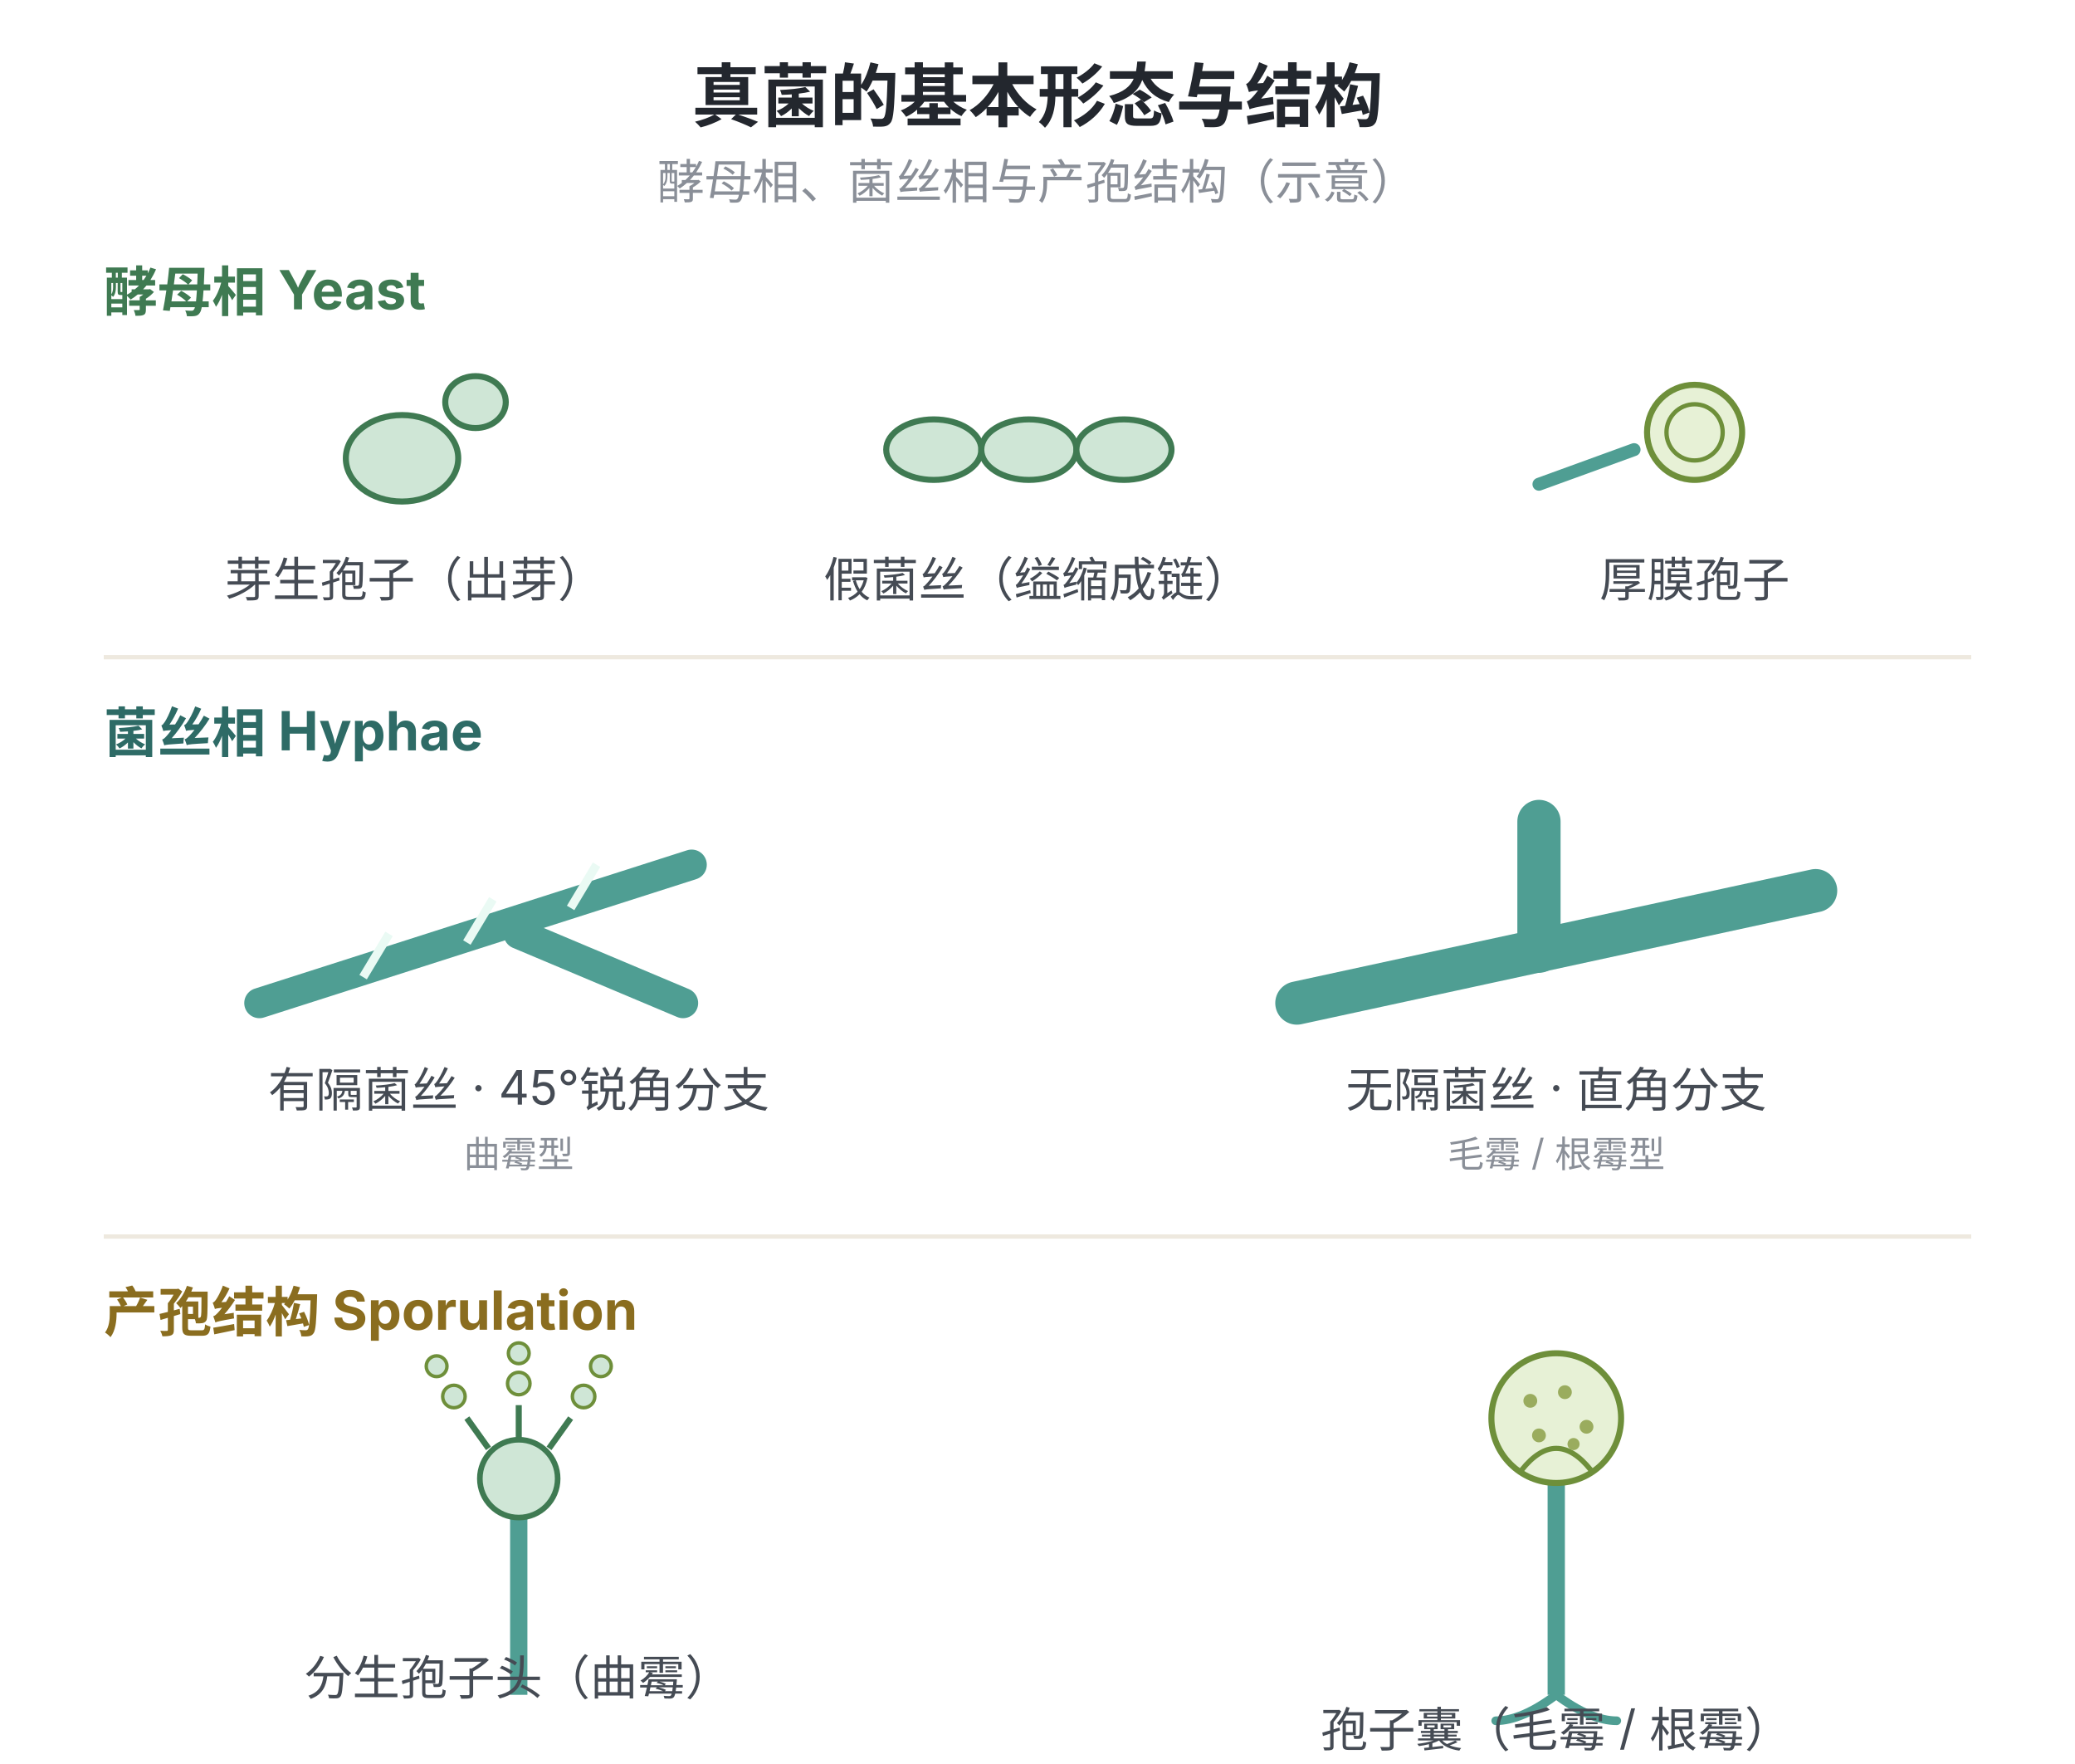
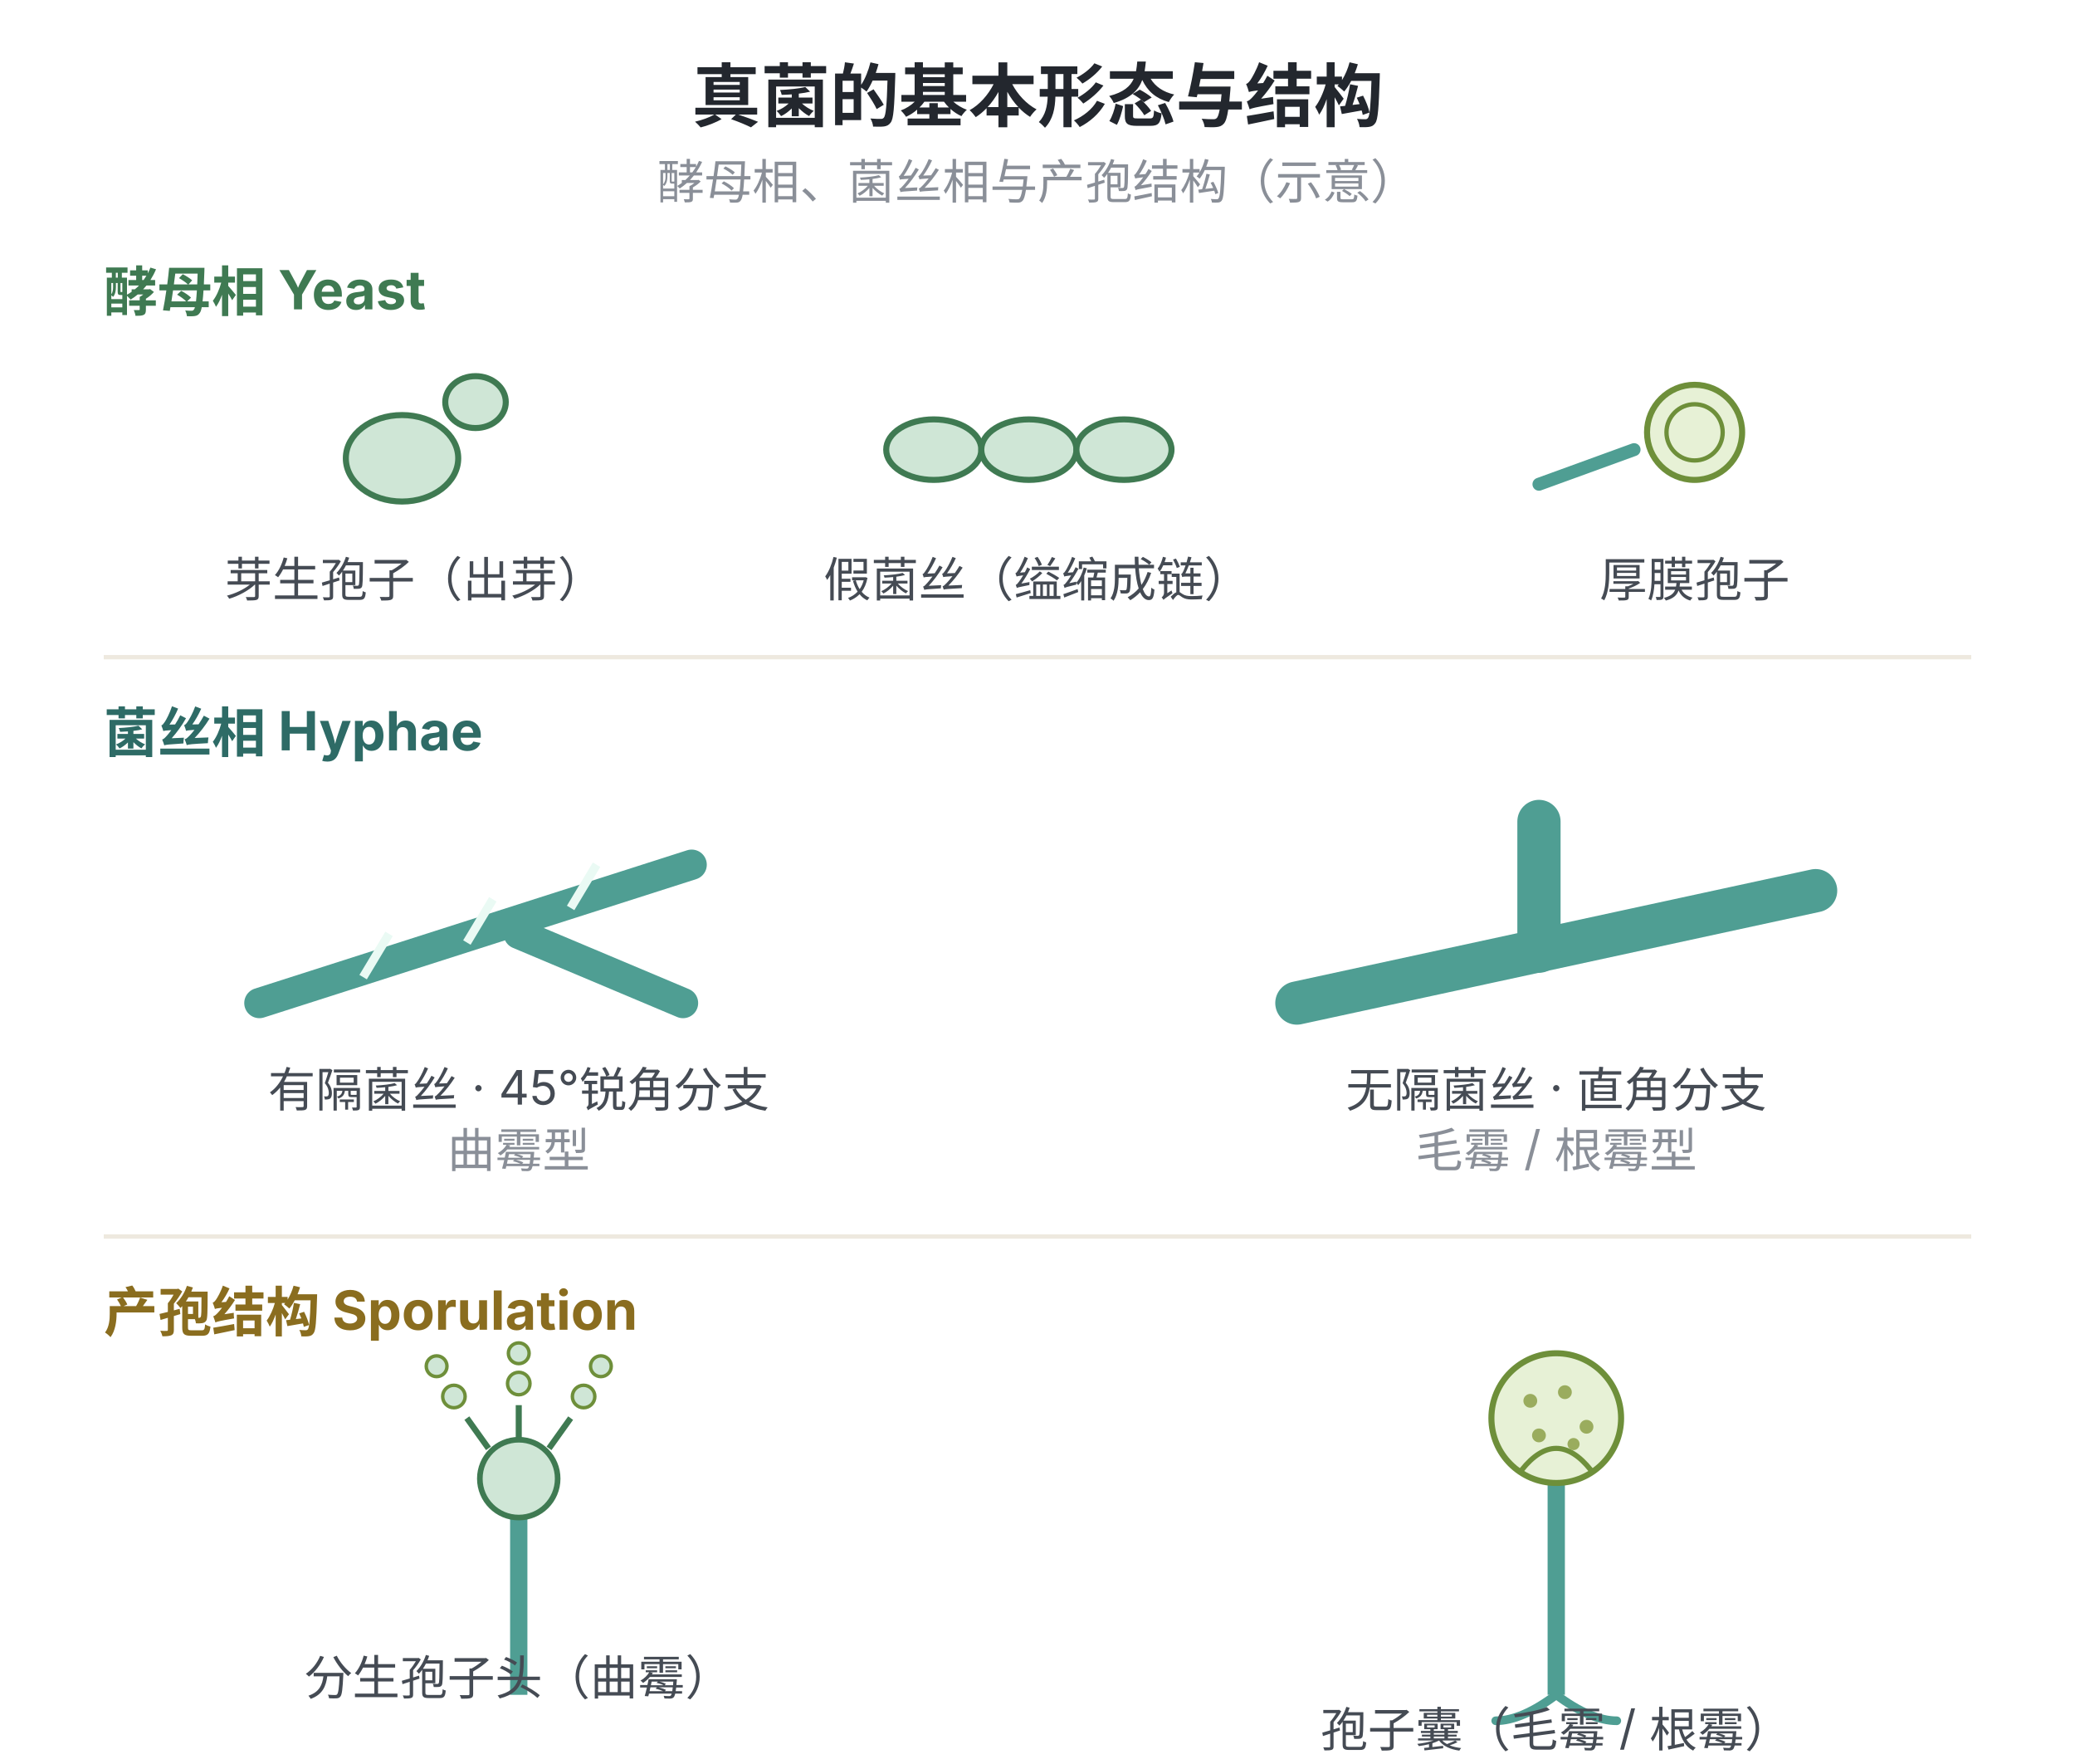
- <svg xmlns="http://www.w3.org/2000/svg" viewBox="0 0 480 408" font-family="-apple-system,'PingFang SC','Microsoft YaHei',sans-serif">
+ <svg xmlns="http://www.w3.org/2000/svg" role="img" viewBox="0 0 480 408" font-family="-apple-system,'PingFang SC','Microsoft YaHei',sans-serif">
  <rect width="480" height="408" fill="#ffffff" />
  <text x="240" y="28" text-anchor="middle" font-size="16" font-weight="700" fill="#23272e">真菌的基本形态与结构</text>
  <text x="240" y="46" text-anchor="middle" font-size="11" fill="#8a8f98">酵母相、菌丝相与产孢结构（示意）</text>
  <text x="24" y="72" font-size="12.5" font-weight="700" fill="#3f7a52">酵母相 Yeast</text>
  <g fill="#cfe6d6" stroke="#3f7a52" stroke-width="1.4">
    <ellipse cx="93" cy="106" rx="13" ry="10" />
    <ellipse cx="110" cy="93" rx="7" ry="6" />
  </g>
  <text x="96" y="138" text-anchor="middle" font-size="11" fill="#454b54">芽生孢子（出芽）</text>
  <g fill="#cfe6d6" stroke="#3f7a52" stroke-width="1.4">
    <ellipse cx="216" cy="104" rx="11" ry="7" />
    <ellipse cx="238" cy="104" rx="11" ry="7" />
    <ellipse cx="260" cy="104" rx="11" ry="7" />
  </g>
  <text x="240" y="138" text-anchor="middle" font-size="11" fill="#454b54">假菌丝（缢缩成链）</text>
  <line x1="356" y1="112" x2="378" y2="104" stroke="#4f9e93" stroke-width="3" stroke-linecap="round" />
  <circle cx="392" cy="100" r="11" fill="#e7f1d6" stroke="#6e8f3a" stroke-width="1.4" />
  <circle cx="392" cy="100" r="6.5" fill="none" stroke="#6e8f3a" stroke-width="1" />
  <text x="392" y="138" text-anchor="middle" font-size="11" fill="#454b54">厚膜孢子</text>
  <line x1="24" y1="152" x2="456" y2="152" stroke="#eee9df" stroke-width="1" />
  <text x="24" y="174" font-size="12.5" font-weight="700" fill="#2e6b66">菌丝相 Hyphae</text>
  <g stroke="#4f9e93" stroke-width="7" fill="none" stroke-linecap="round">
    <line x1="60" y1="232" x2="160" y2="200" />
    <line x1="120" y1="216" x2="158" y2="232" />
  </g>
  <g stroke="#eafaf4" stroke-width="2">
    <line x1="84" y1="226" x2="90" y2="216" />
    <line x1="108" y1="218" x2="114" y2="208" />
    <line x1="132" y1="210" x2="138" y2="200" />
  </g>
  <text x="120" y="256" text-anchor="middle" font-size="11" fill="#454b54">有隔菌丝 · 45°锐角分支</text>
-   <text x="120" y="270" text-anchor="middle" font-size="8.5" fill="#8a8f98">曲霉型</text>
+   <text x="120" y="270" text-anchor="middle" font-size="11" fill="#8a8f98">曲霉型</text>
  <g stroke="#4f9e93" stroke-width="10" fill="none" stroke-linecap="round">
    <line x1="300" y1="232" x2="420" y2="206" />
    <line x1="356" y1="220" x2="356" y2="190" />
  </g>
  <text x="360" y="256" text-anchor="middle" font-size="11" fill="#454b54">无隔菌丝 · 直角分支</text>
-   <text x="360" y="270" text-anchor="middle" font-size="8.5" fill="#8a8f98">毛霉 / 根霉型</text>
+   <text x="360" y="270" text-anchor="middle" font-size="11" fill="#8a8f98">毛霉 / 根霉型</text>
  <line x1="24" y1="286" x2="456" y2="286" stroke="#eee9df" stroke-width="1" />
  <text x="24" y="308" font-size="12.5" font-weight="700" fill="#8a6d1f">产孢结构 Sporulation</text>
  <line x1="120" y1="392" x2="120" y2="346" stroke="#4f9e93" stroke-width="4" />
  <circle cx="120" cy="342" r="9" fill="#cfe6d6" stroke="#3f7a52" stroke-width="1.3" />
  <g stroke="#3f7a52" stroke-width="1.4">
    <line x1="113" y1="335" x2="108" y2="328" />
    <line x1="120" y1="333" x2="120" y2="325" />
    <line x1="127" y1="335" x2="132" y2="328" />
  </g>
  <g fill="#cfe6d6" stroke="#6e8f3a" stroke-width="0.8">
    <circle cx="105" cy="323" r="2.6" />
    <circle cx="120" cy="320" r="2.6" />
    <circle cx="135" cy="323" r="2.6" />
    <circle cx="101" cy="316" r="2.4" />
    <circle cx="120" cy="313" r="2.4" />
    <circle cx="139" cy="316" r="2.4" />
  </g>
  <text x="120" y="392" text-anchor="middle" font-size="11" fill="#454b54">分生孢子头（曲霉）</text>
  <line x1="360" y1="392" x2="360" y2="340" stroke="#4f9e93" stroke-width="4" />
  <circle cx="360" cy="328" r="15" fill="#e7f1d6" stroke="#6e8f3a" stroke-width="1.4" />
  <path d="M352,340 q8,-10 16,0" fill="none" stroke="#6e8f3a" stroke-width="1.2" />
  <g fill="#9aac5e">
    <circle cx="354" cy="324" r="1.6" />
    <circle cx="362" cy="322" r="1.6" />
    <circle cx="367" cy="330" r="1.6" />
    <circle cx="356" cy="332" r="1.6" />
    <circle cx="364" cy="334" r="1.4" />
  </g>
  <g stroke="#4f9e93" stroke-width="2" fill="none" stroke-linecap="round">
    <path d="M360,392 q-8,6 -14,6" />
    <path d="M360,392 q8,6 14,6" />
  </g>
  <text x="360" y="392" text-anchor="middle" font-size="11" fill="#454b54" dy="0"> </text>
  <text x="360" y="404" text-anchor="middle" font-size="11" fill="#454b54">孢子囊（毛霉 / 根霉）</text>
</svg>
